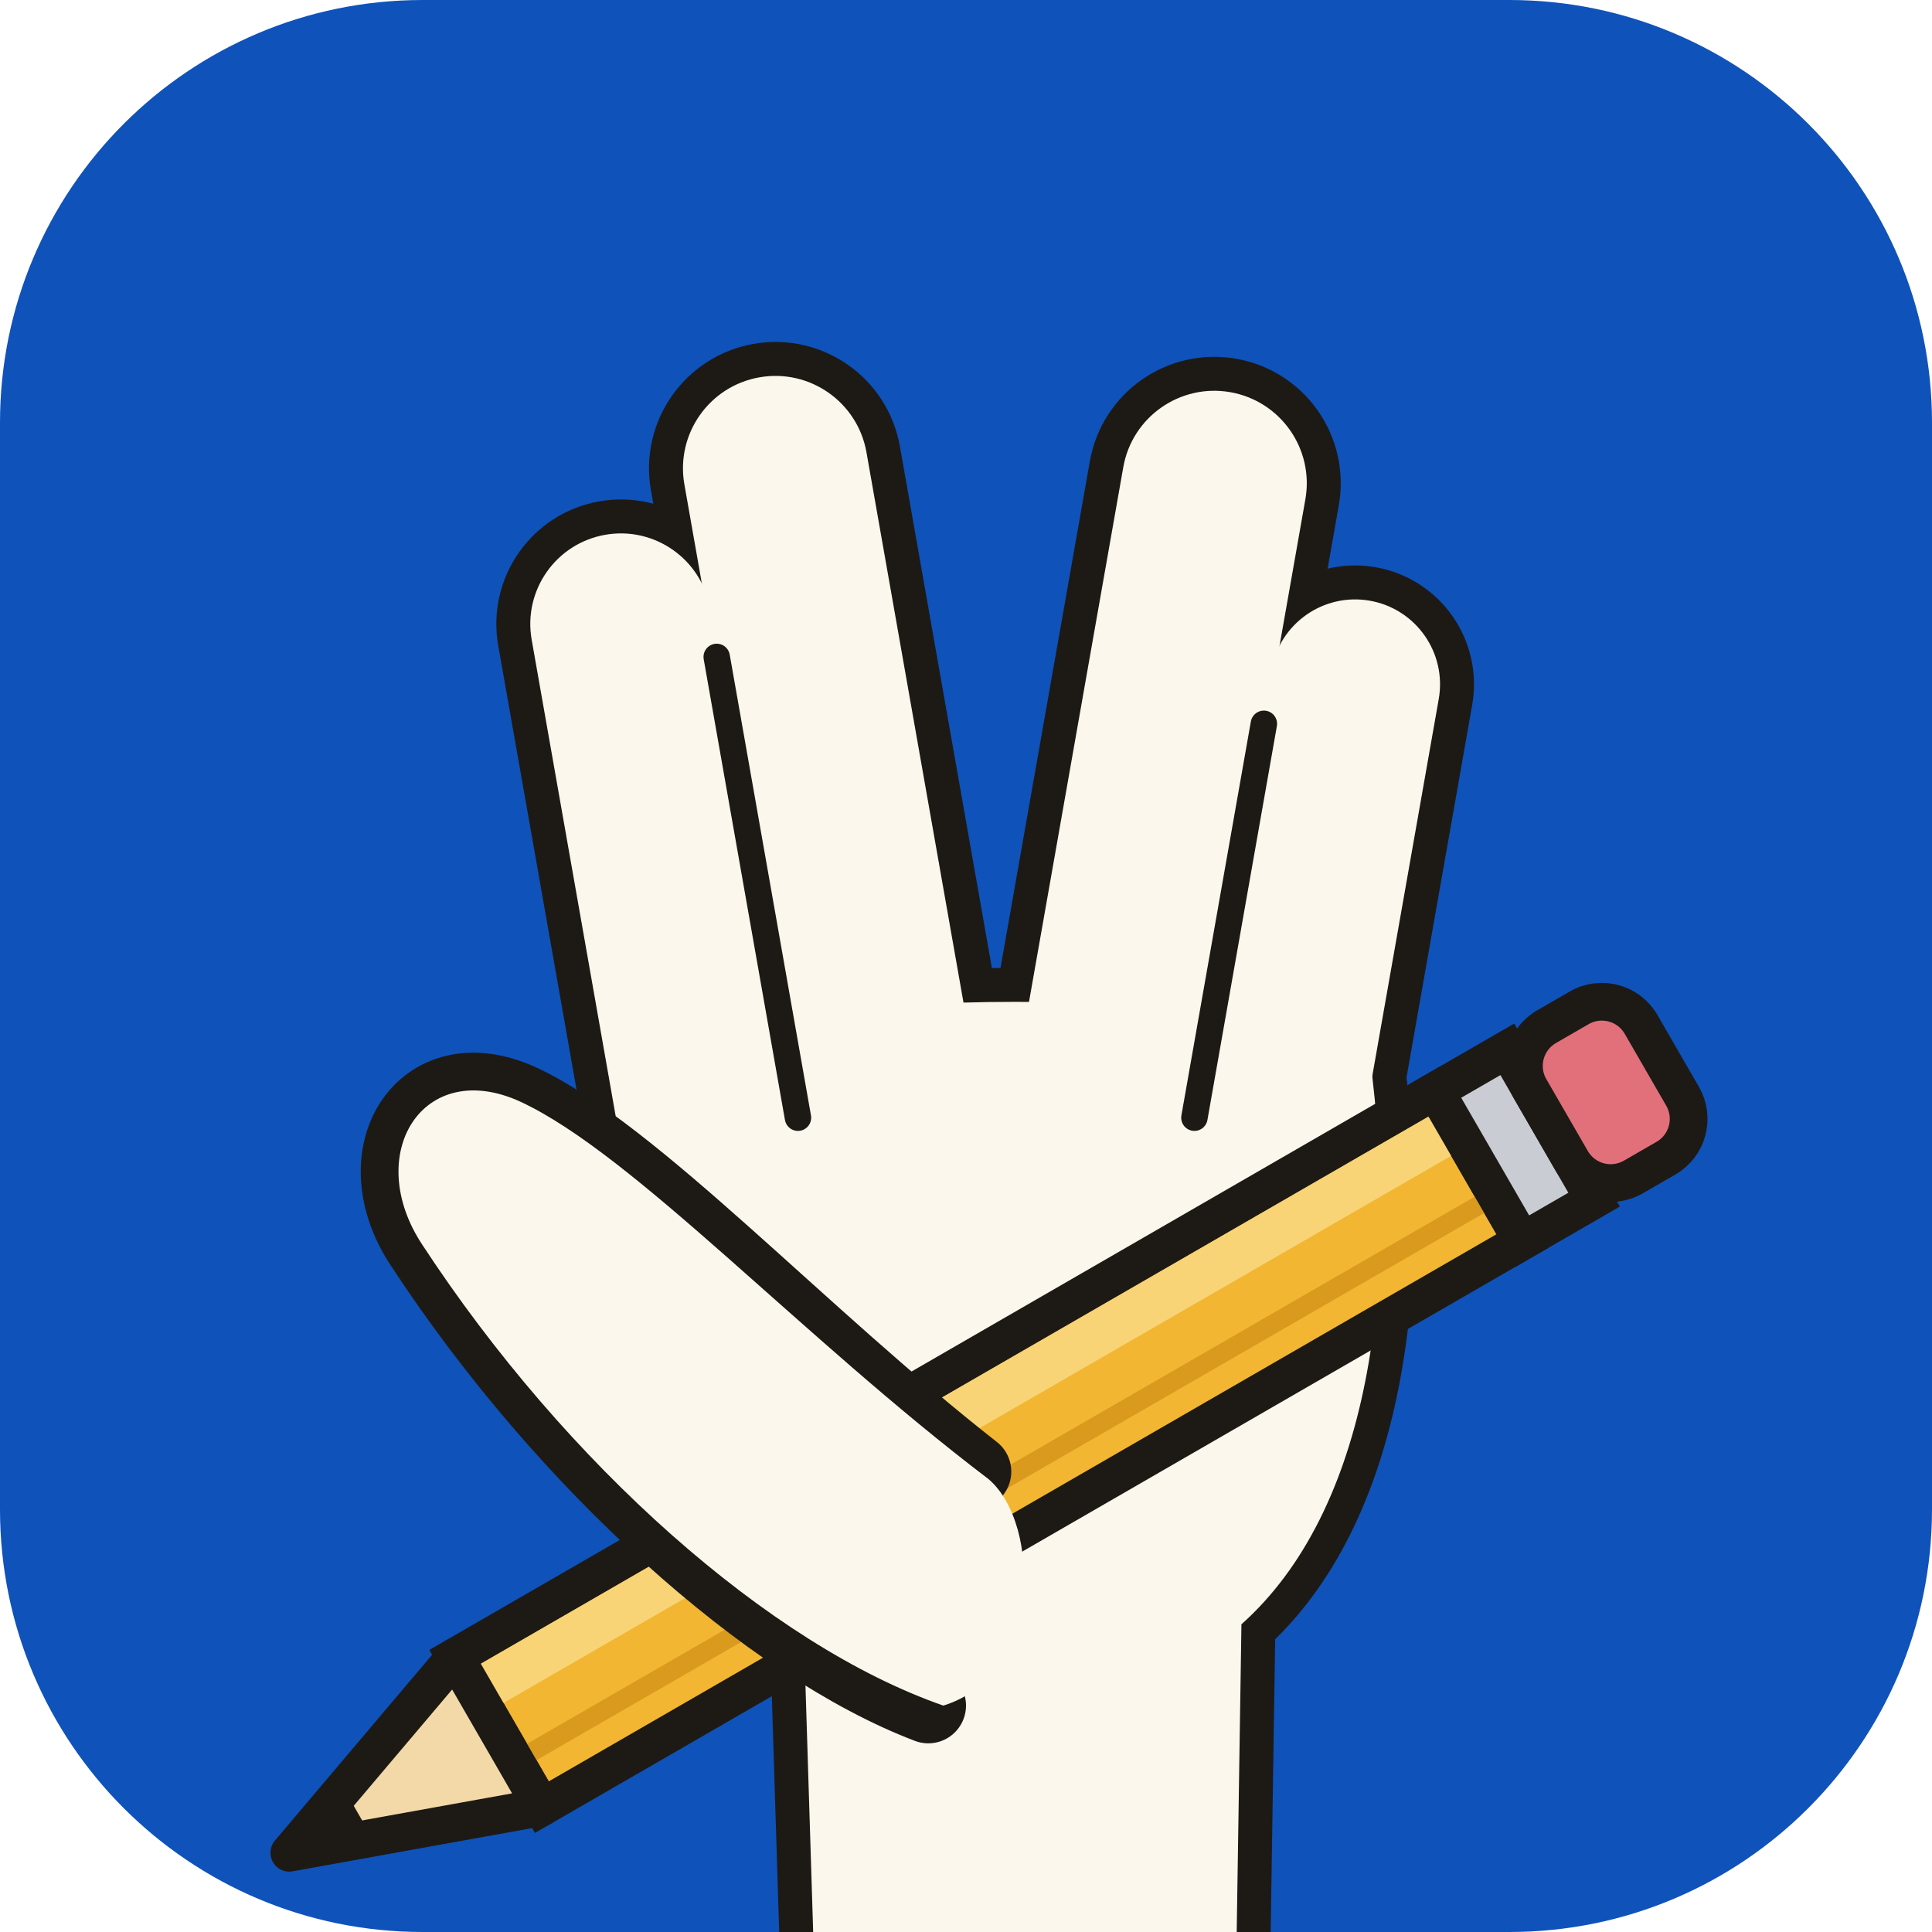
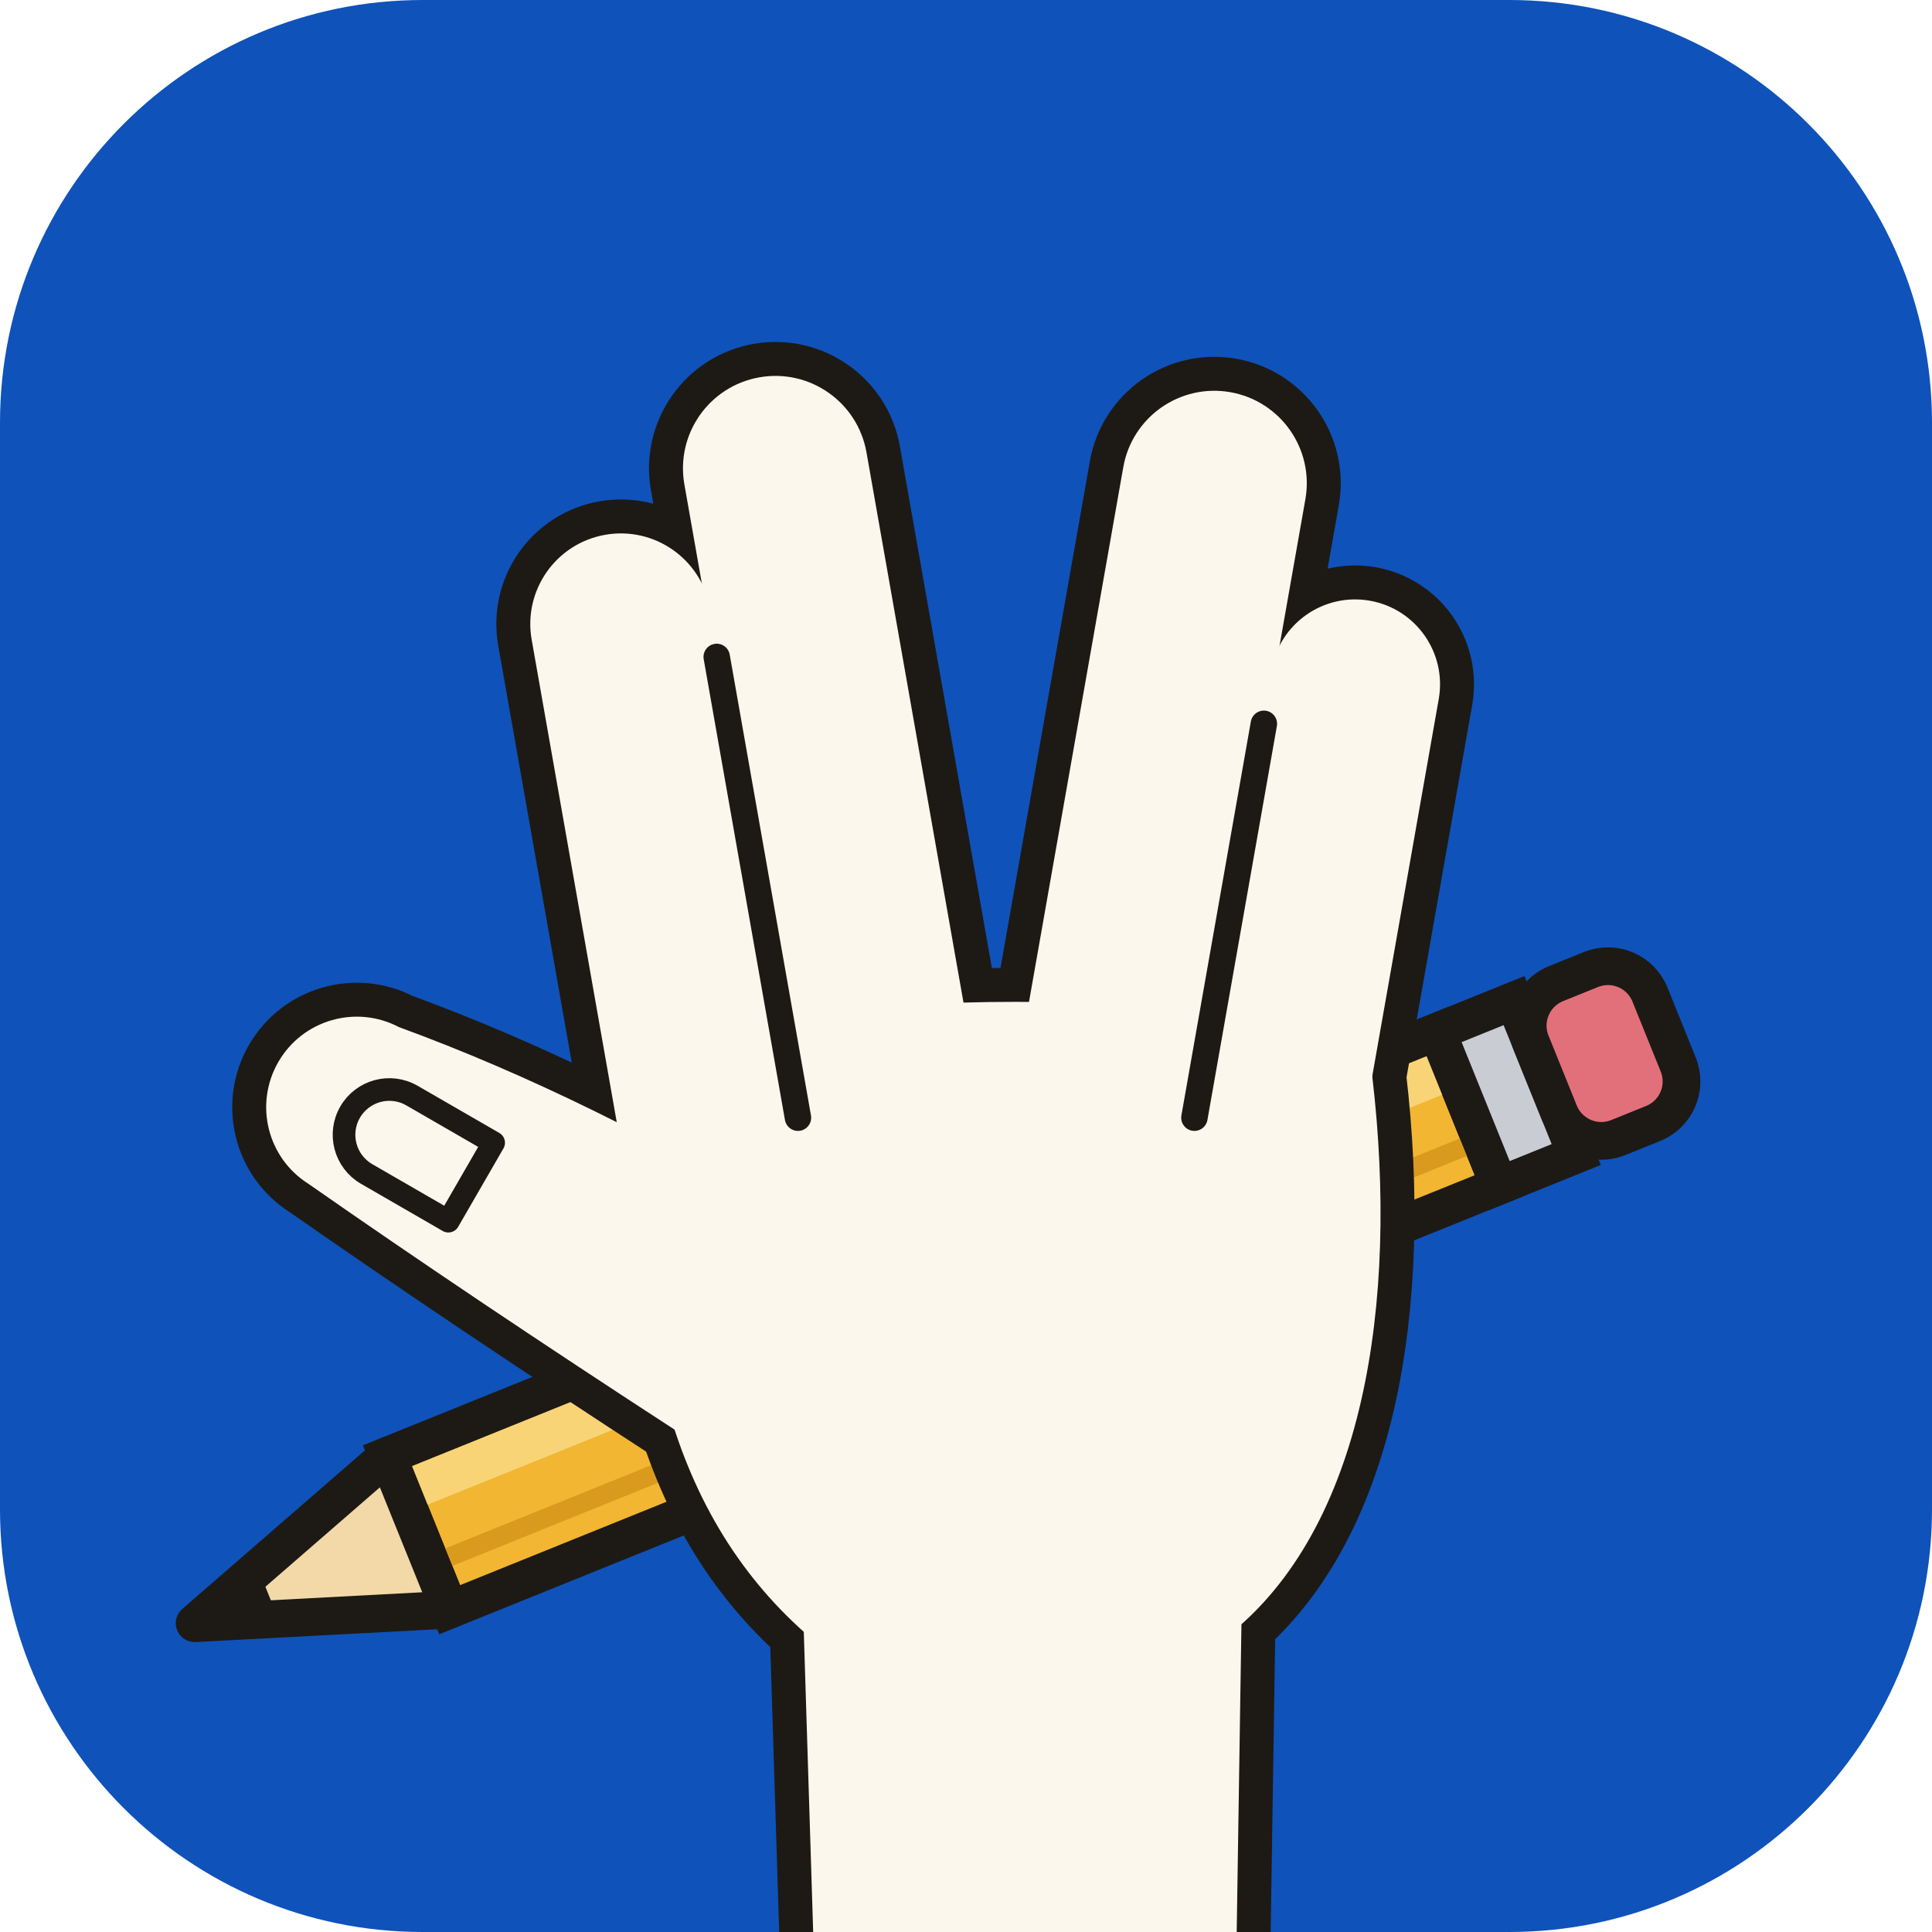
<svg xmlns="http://www.w3.org/2000/svg" viewBox="0 0 512 512" width="512" height="512">
  <defs>
    <clipPath id="tile">
      <rect width="512" height="512" rx="112" />
    </clipPath>
  </defs>
  <g clip-path="url(#tile)">
    <rect width="512" height="512" fill="#0F52BA" />
+     <g transform="translate(250 350) rotate(-22)">
+       <rect x="-150.0" y="-22.0" width="300" height="44" fill="#F2B632" stroke="#1D1A15" stroke-width="10" />
+       <rect x="-146.0" y="-17.0" width="292" height="11" fill="#F8D477" />
+       <line x1="-146.0" y1="9.0" x2="146.0" y2="9.0" stroke="#D99A1E" stroke-width="5" />
+       <rect x="150.0" y="-22.0" width="22" height="44" fill="#C9CCD3" stroke="#1D1A15" stroke-width="10" />
+       <rect x="172.0" y="-22.0" width="34" height="44" rx="12" fill="#E2707A" stroke="#1D1A15" stroke-width="10" />
+       <path d="M-150.0 -22.0 L-214.0 0 L-150.0 22.0 Z" fill="#F3D9A8" stroke="#1D1A15" stroke-width="10" stroke-linejoin="round" />
+       <path d="M-193.0 -7.5 L-214.0 0 L-193.0 7.5 Z" fill="#1D1A15" />
+     </g>
    <g fill="none" stroke="#1D1A15" stroke-width="20" stroke-linejoin="round">
      <g transform="rotate(-10 236 300)">
        <rect x="166" y="132" width="46" height="200" rx="23" />
        <rect x="213" y="98" width="47" height="234" rx="23.5" />
      </g>
      <g transform="rotate(10 292 300)">
        <rect x="268" y="102" width="47" height="230" rx="23.5" />
        <rect x="316" y="150" width="43" height="182" rx="21.5" />
      </g>
      <path d="M172 280 C166 350 178 400 214 432 L218 560 L326 560 L328 430 C362 400 370 340 362 280 C330 262 210 262 172 280 Z" />
+       <path d="M211.5 325.2 Q155.9 291.6 105.3 273.1 A23.0 23.0 0 0 0 82.3 312.9 Q126.0 343.4 180.5 378.8 Z" />
    </g>
    <g fill="#FBF7EC" stroke="#FBF7EC" stroke-width="2">
      <g transform="rotate(-10 236 300)">
        <rect x="166" y="132" width="46" height="200" rx="23" />
        <rect x="213" y="98" width="47" height="234" rx="23.5" />
      </g>
      <g transform="rotate(10 292 300)">
        <rect x="268" y="102" width="47" height="230" rx="23.5" />
        <rect x="316" y="150" width="43" height="182" rx="21.5" />
      </g>
      <path d="M172 280 C166 350 178 400 214 432 L218 560 L326 560 L328 430 C362 400 370 340 362 280 C330 262 210 262 172 280 Z" />
+       <path d="M211.5 325.2 Q155.9 291.6 105.3 273.1 A23.0 23.0 0 0 0 82.3 312.9 Q126.0 343.4 180.5 378.8 Z" />
    </g>
    <g stroke="#1D1A15" stroke-width="7" stroke-linecap="round" fill="none">
      <line x1="212.5" y1="168" x2="212.5" y2="292" transform="rotate(-10 236 300)" />
      <line x1="315.5" y1="186" x2="315.5" y2="292" transform="rotate(10 292 300)" />
    </g>
-     <g transform="translate(262 384) rotate(-30)">
-       <rect x="-150" y="-23" width="300" height="46" fill="#F2B632" stroke="#1D1A15" stroke-width="10" />
-       <rect x="-146" y="-18" width="292" height="12" fill="#F8D477" />
-       <line x1="-146" y1="9" x2="146" y2="9" stroke="#D99A1E" stroke-width="5" />
-       <rect x="150" y="-23" width="22" height="46" fill="#C9CCD3" stroke="#1D1A15" stroke-width="10" />
-       <rect x="172" y="-23" width="34" height="46" rx="12" fill="#E2707A" stroke="#1D1A15" stroke-width="10" />
-       <path d="M-150 -23 L-214 0 L-150 23 Z" fill="#F3D9A8" stroke="#1D1A15" stroke-width="10" stroke-linejoin="round" />
-       <path d="M-193 -7.5 L-214 0 L-193 7.5 Z" fill="#1D1A15" />
+     <g transform="translate(111.1 303.0) rotate(-150.0)">
+       <path d="M-17 -14 L8 -14 A12 12 0 0 1 8 10 L-17 10 Z" fill="none" stroke="#1D1A15" stroke-width="6" stroke-linejoin="round" />
    </g>
-     <path d="M246 452 C204 436 150 388 112 330 C96 306 112 280 138 292 C168 306 212 354 258 390" fill="none" stroke="#1D1A15" stroke-width="20" stroke-linecap="round" stroke-linejoin="round" />
-     <path d="M250 452 C204 436 150 388 112 330 C96 306 112 280 138 292 C168 306 212 354 262 392 C276 404 276 444 250 452 Z" fill="#FBF7EC" />
-     <path d="M136 296 C166 312 206 354 252 392" fill="none" stroke="#FBF7EC" stroke-width="2" />
  </g>
</svg>
